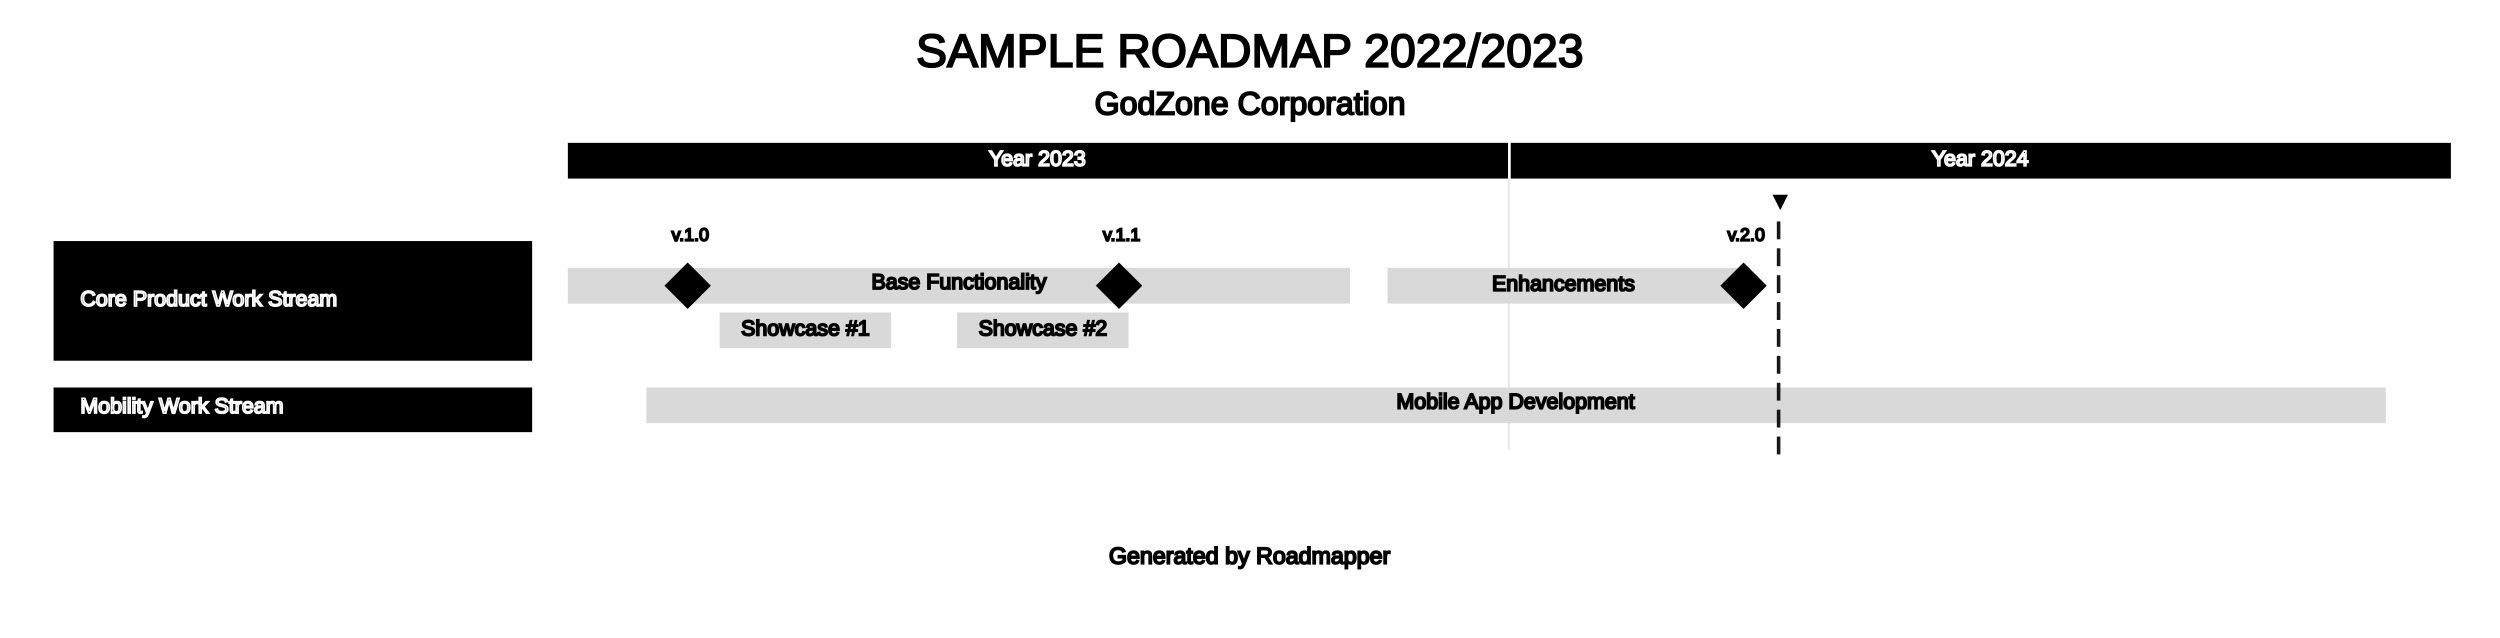
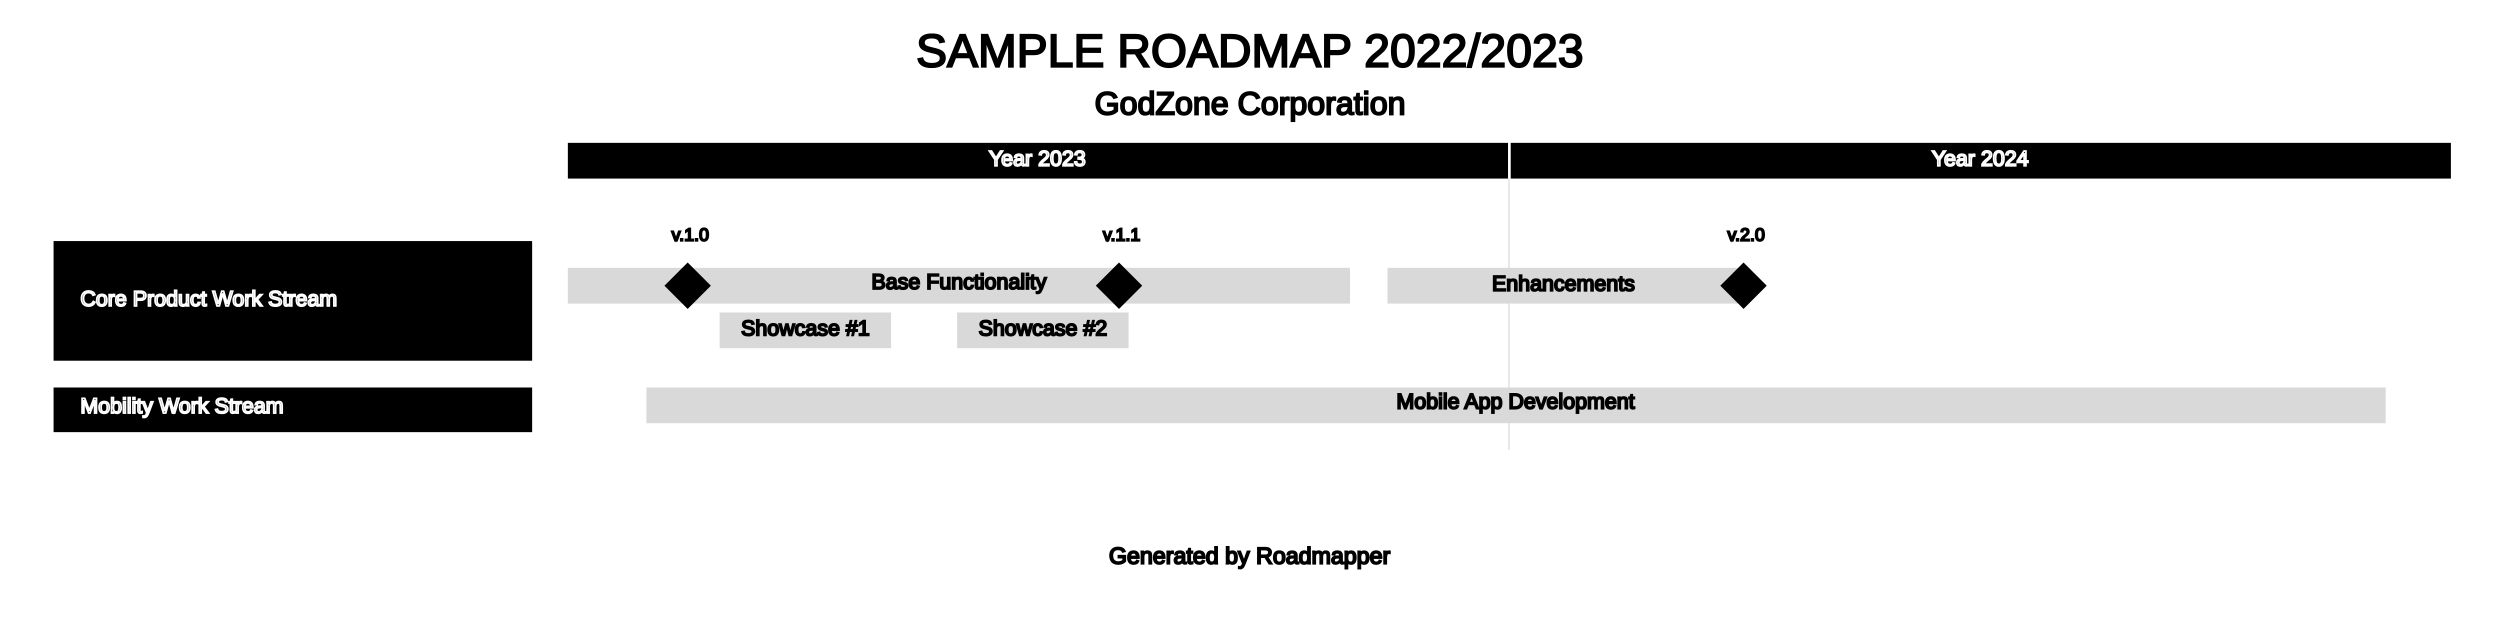
<svg xmlns="http://www.w3.org/2000/svg" width="1400" height="357" viewBox="0 0 1400 357">
  <defs>
</defs>
  <rect x="0" y="0" width="1400" height="1000" fill="#FFFFFF" />
  <text x="513.0" y="30" font-size="26" text-anchor="start" dominant-baseline="middle" font-family="Arial" stroke="#000000">SAMPLE ROADMAP 2022/2023</text>
  <text x="613.0" y="59" font-size="18" text-anchor="start" dominant-baseline="middle" font-family="Arial" stroke="#000000">GodZone Corporation</text>
  <rect x="318.0" y="80" width="526.5" height="20" fill="#000000" />
  <text x="553.75" y="84.5" font-size="12" stroke="#FFFFFF" text-anchor="start" dominant-baseline="hanging" font-family="Arial">Year 2023</text>
  <rect x="846.0" y="80" width="526.5" height="20" fill="#000000" />
  <text x="1081.75" y="84.5" font-size="12" stroke="#FFFFFF" text-anchor="start" dominant-baseline="hanging" font-family="Arial">Year 2024</text>
  <path d="M845.0,100 L845.0,252" stroke="#e6e6e6" stroke-opacity="50" stroke-width="1" />
  <rect x="30" y="135" width="268.0" height="67" fill="#000000" />
  <text x="45" y="163.0" font-size="12" stroke="#FFFFFF" text-anchor="start" dominant-baseline="hanging" font-family="Arial">Core Product Work Stream</text>
  <rect x="318" y="150" width="438" height="20" fill="#D9D9D9" />
  <rect x="777" y="150" width="197" height="20" fill="#D9D9D9" />
  <path d="M976.379,147 L989.379,160.0 L976.379,173 L963.379,160.0" fill="#000000" />
  <text x="967.379" y="132" font-size="10" text-anchor="start" dominant-baseline="middle" font-family="Arial" stroke="#000000">v.2.0</text>
  <text x="835.5" y="154.5" font-size="12" stroke="#000000" text-anchor="start" dominant-baseline="hanging" font-family="Arial">Enhancements</text>
  <path d="M385.089,147 L398.089,160.0 L385.089,173 L372.089,160.0" fill="#000000" />
  <text x="376.089" y="132" font-size="10" text-anchor="start" dominant-baseline="middle" font-family="Arial" stroke="#000000">v.1.0</text>
  <path d="M626.643,147 L639.643,160.0 L626.643,173 L613.643,160.0" fill="#000000" />
  <text x="617.643" y="132" font-size="10" text-anchor="start" dominant-baseline="middle" font-family="Arial" stroke="#000000">v.1.1</text>
  <text x="488.0" y="153.5" font-size="12" stroke="#000000" text-anchor="start" dominant-baseline="hanging" font-family="Arial">Base Functionality</text>
  <rect x="403" y="175" width="96" height="20" fill="#D9D9D9" />
  <rect x="536" y="175" width="96" height="20" fill="#D9D9D9" />
  <text x="548.0" y="179.5" font-size="12" stroke="#000000" text-anchor="start" dominant-baseline="hanging" font-family="Arial">Showcase #2</text>
  <text x="415.0" y="179.5" font-size="12" stroke="#000000" text-anchor="start" dominant-baseline="hanging" font-family="Arial">Showcase #1</text>
  <rect x="30" y="217" width="268.0" height="25" fill="#000000" />
  <text x="45" y="223.0" font-size="12" stroke="#FFFFFF" text-anchor="start" dominant-baseline="hanging" font-family="Arial">Mobility Work Stream</text>
  <rect x="362" y="217" width="974" height="20" fill="#D9D9D9" />
  <text x="782.0" y="220.5" font-size="12" stroke="#000000" text-anchor="start" dominant-baseline="hanging" font-family="Arial">Mobile App Development</text>
-   <text x="991.016" y="113" font-size="12" text-anchor="start" dominant-baseline="middle" font-family="Arial" stroke="#000000">▼</text>
-   <path d="M996.016,124.0 L996.016,134.0" stroke="#000000" stroke-opacity="0.9" stroke-width="2" />
-   <path d="M996.016,139.059 L996.016,149.059" stroke="#000000" stroke-opacity="0.9" stroke-width="2" />
-   <path d="M996.016,154.118 L996.016,164.118" stroke="#000000" stroke-opacity="0.9" stroke-width="2" />
-   <path d="M996.016,169.176 L996.016,179.176" stroke="#000000" stroke-opacity="0.9" stroke-width="2" />
-   <path d="M996.016,184.235 L996.016,194.235" stroke="#000000" stroke-opacity="0.9" stroke-width="2" />
-   <path d="M996.016,199.294 L996.016,209.294" stroke="#000000" stroke-opacity="0.9" stroke-width="2" />
-   <path d="M996.016,214.353 L996.016,224.353" stroke="#000000" stroke-opacity="0.9" stroke-width="2" />
-   <path d="M996.016,229.412 L996.016,239.412" stroke="#000000" stroke-opacity="0.9" stroke-width="2" />
-   <path d="M996.016,244.471 L996.016,254.471" stroke="#000000" stroke-opacity="0.9" stroke-width="2" />
  <text x="621.0" y="312" font-size="13" text-anchor="start" dominant-baseline="middle" font-family="Arial" stroke="#000000">Generated by Roadmapper</text>
</svg>
